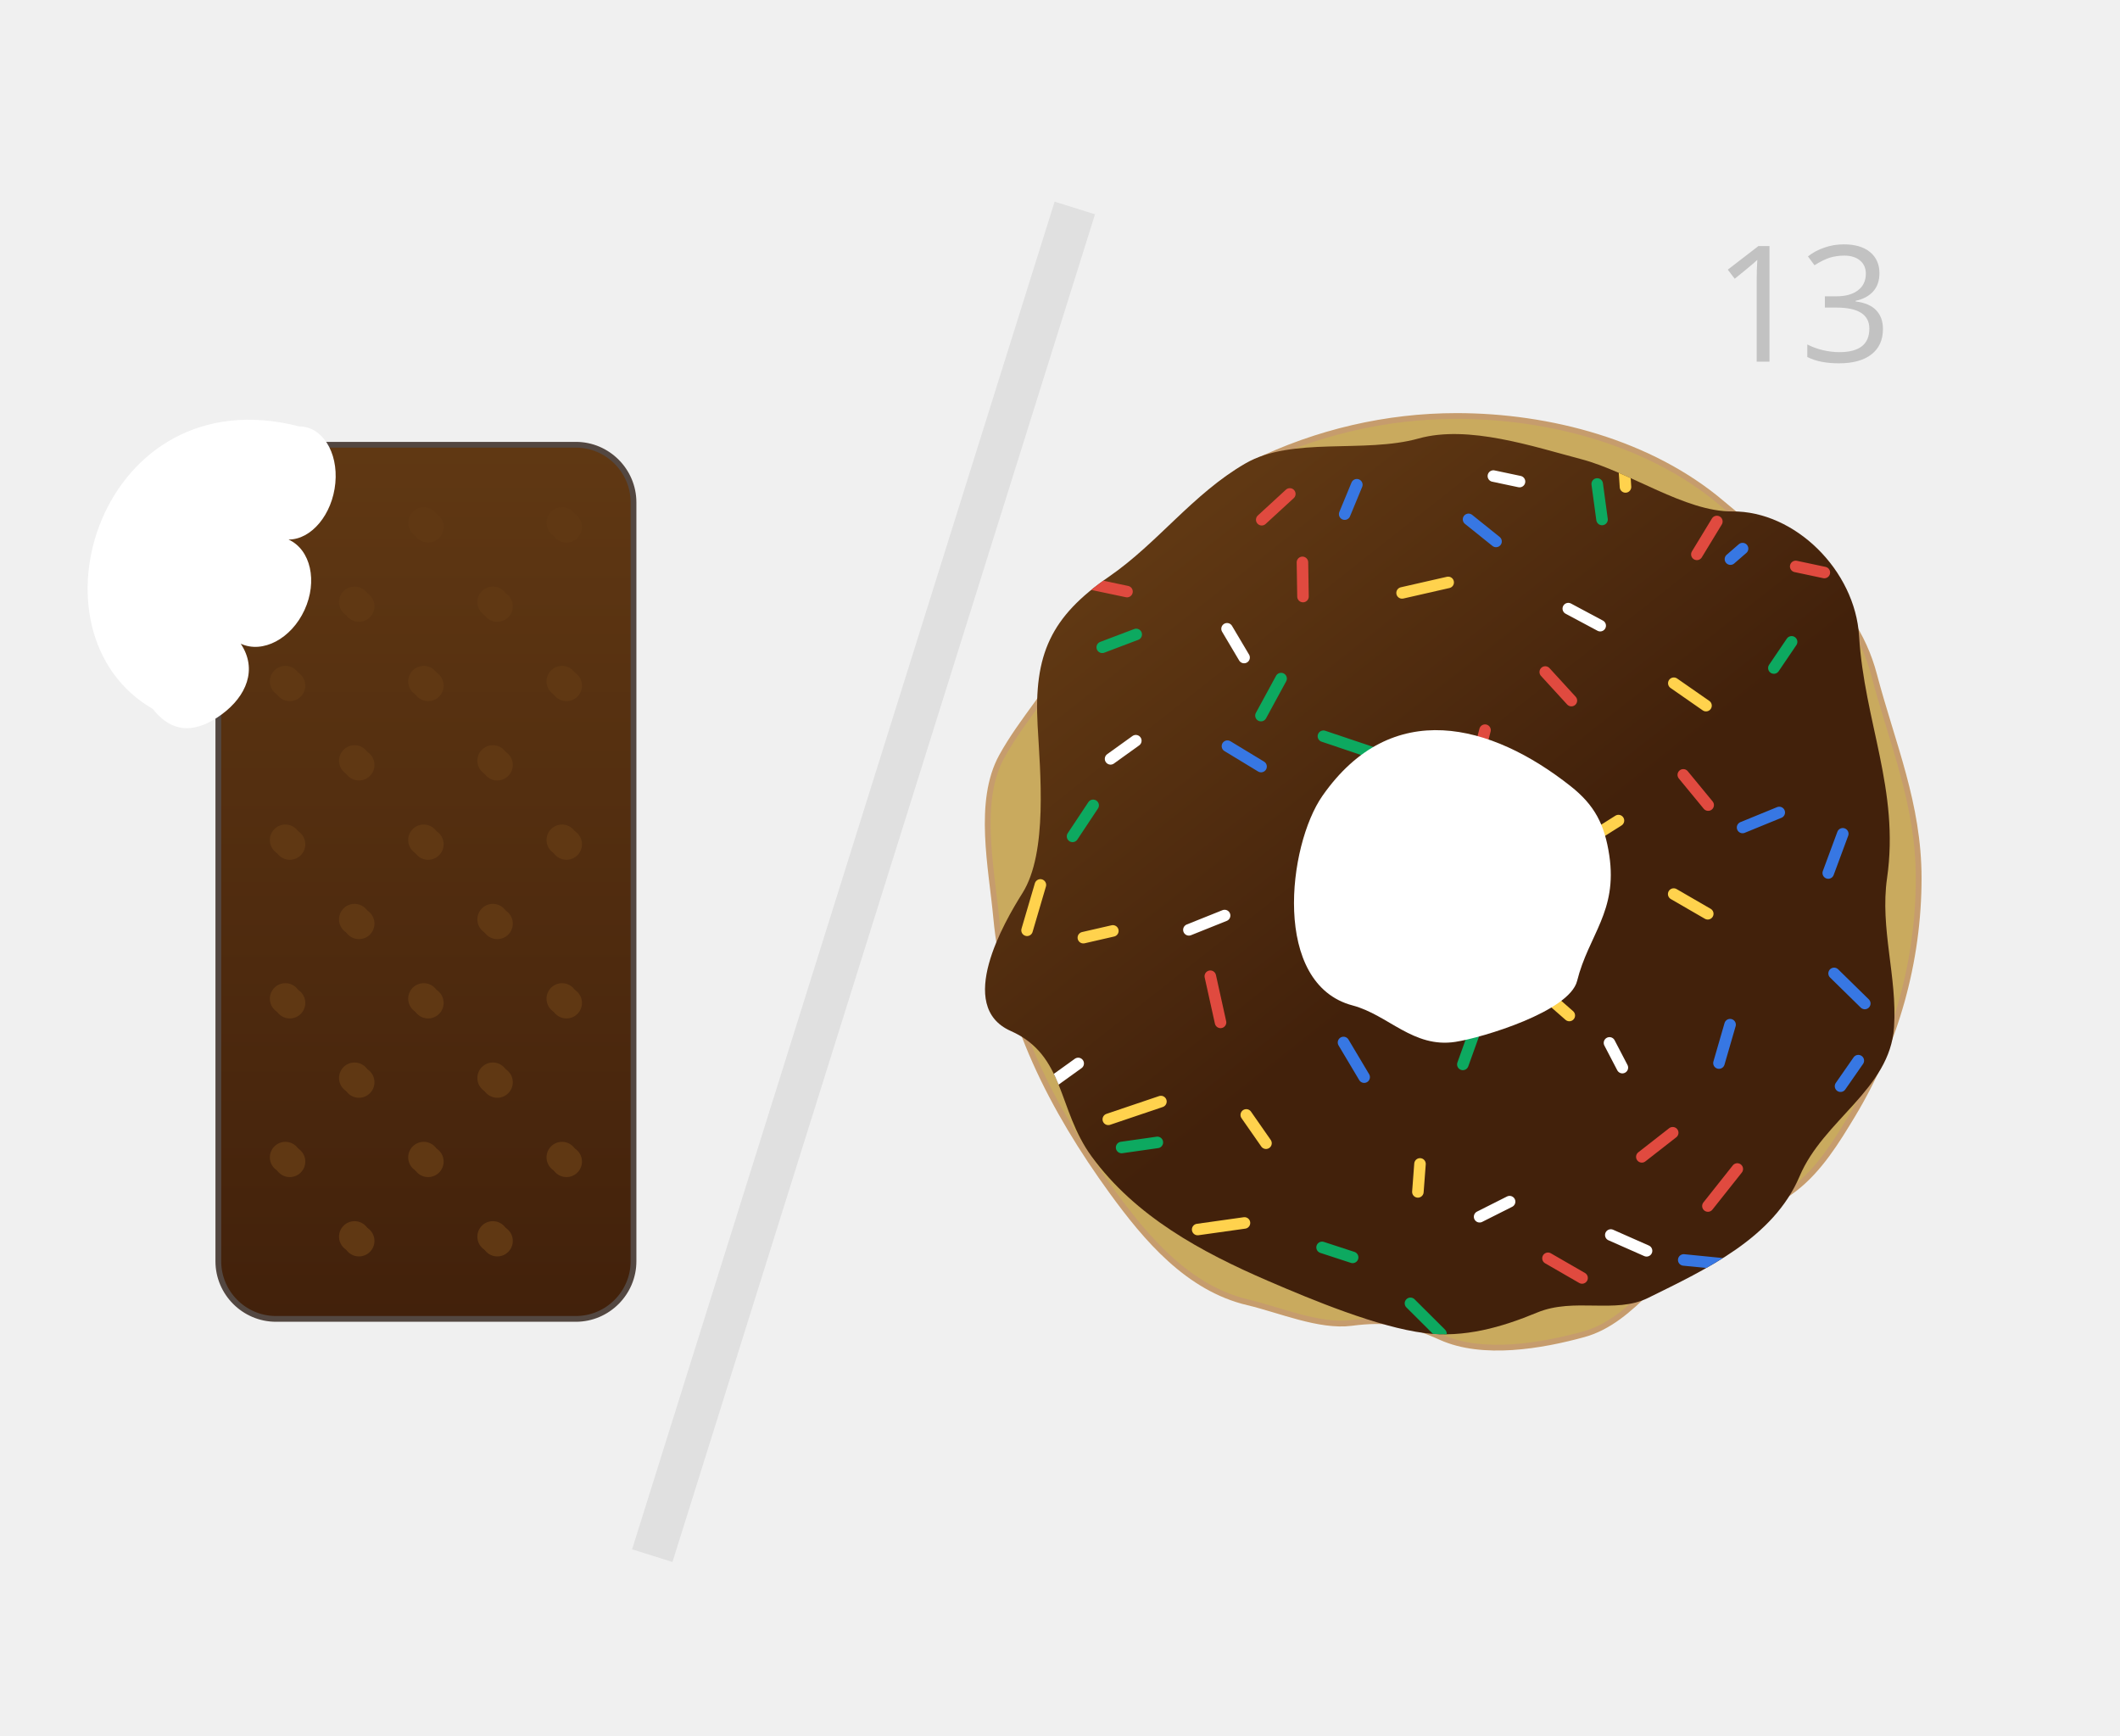
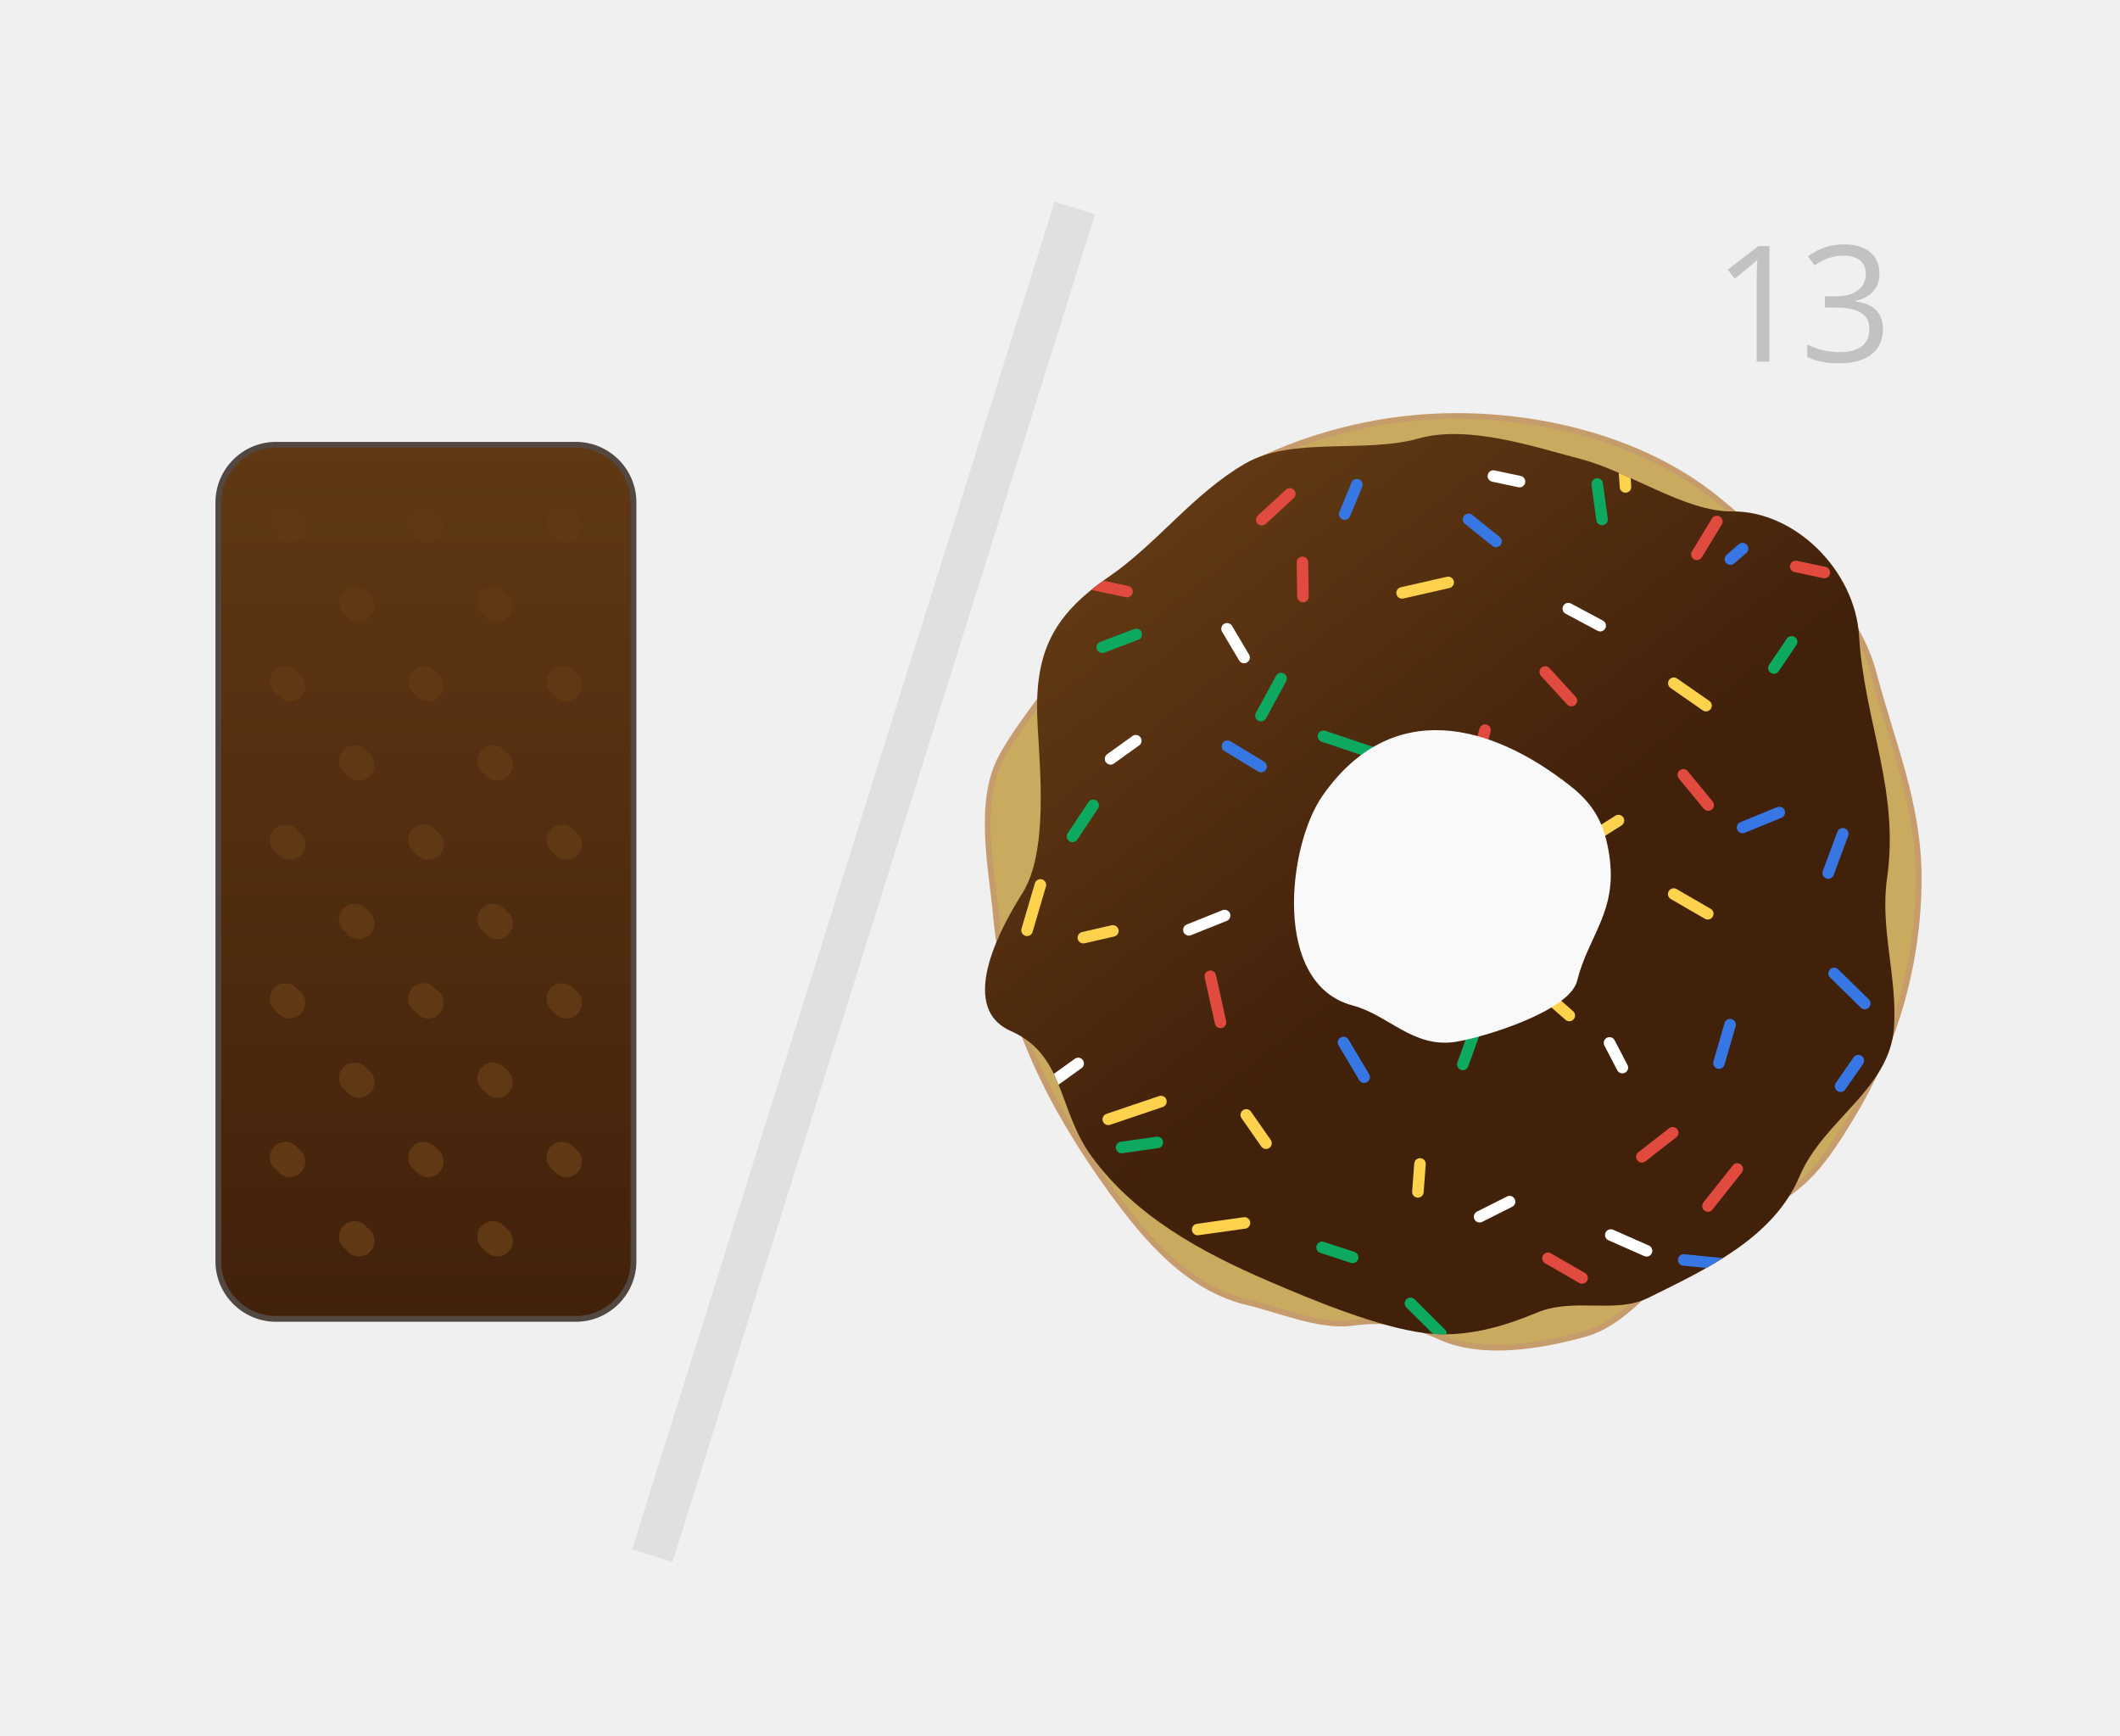
<svg xmlns="http://www.w3.org/2000/svg" xmlns:xlink="http://www.w3.org/1999/xlink" version="1.1" id="sandwich-and-donut" x="0px" y="0px" width="367.86px" height="301.16px" viewBox="0 0 367.86 301.16" enable-background="new 0 0 367.86 301.16" xml:space="preserve">
-   <g id="letter-o_1_">
-     <path id="donut-bottom" fill="#C9AA5E" stroke="#C69C6D" stroke-miterlimit="10" d="M332.926,152.368   c0,14.452-3.986,28.66-11.436,41.021c-2.793,4.635-5.77,9.501-10.103,12.856c-4.539,3.514-10.237,5.188-15.072,8.25   c-7.38,4.675-12.802,14.617-21.491,17.006c-7.377,2.027-17.529,3.771-24.775,0.517c-5.798-2.604-9.39-3.287-15.566-2.481   c-5.518,0.72-12.473-2.281-17.93-3.567c-10.371-2.445-17.629-11.011-23.615-19.253c-10.242-14.103-18.475-29.979-20.09-47.579   c-0.783-8.523-3.329-20.068,0.973-27.887c3.553-6.456,8.676-11.66,12-18.403c3.006-6.099,6.57-10.441,11.604-15.063   c6.373-5.852,12.188-13.589,20.113-17.452c10.924-5.325,23.039-8.157,35.194-8.157c16.093,0,33.714,4.626,46.148,15.227   c10.613,9.048,22.536,15.382,26.317,29.702C328.395,129.214,332.926,139.475,332.926,152.368z" />
+   <rect id="slash-1" x="146.165" y="30.472" transform="matrix(0.9542 0.2992 -0.2992 0.9542 52.6458 -37.8244)" fill="#E0E0E0" width="7.343" height="245.055" />
+   <text transform="matrix(1 0 0 1 297.2271 62.7559)" fill="#C2C2C2" font-family="'OpenSans'" font-size="28.114" letter-spacing="-1">13</text>
+   <g id="letter-o">
+     <path id="donut-bottom" fill="#C9AA5E" stroke="#C69C6D" stroke-miterlimit="10" d="M332.926,152.368       c0,14.452-3.986,28.66-11.436,41.021c-2.793,4.635-5.77,9.501-10.103,12.856c-4.539,3.514-10.237,5.188-15.072,8.25       c-7.38,4.675-12.802,14.617-21.491,17.006c-7.377,2.027-17.529,3.771-24.775,0.517c-5.798-2.604-9.39-3.287-15.566-2.481       c-5.518,0.72-12.473-2.281-17.93-3.567c-10.371-2.445-17.629-11.011-23.615-19.253c-10.242-14.103-18.475-29.979-20.09-47.579       c-0.783-8.523-3.329-20.068,0.973-27.887c3.553-6.456,8.676-11.66,12-18.403c3.006-6.099,6.57-10.441,11.604-15.063       c6.373-5.852,12.188-13.589,20.113-17.452c10.924-5.325,23.039-8.157,35.194-8.157c16.093,0,33.714,4.626,46.148,15.227       c10.613,9.048,22.536,15.382,26.317,29.702C328.395,129.214,332.926,139.475,332.926,152.368z" />
    <g id="donut-top">
      <linearGradient id="SVGID_1_" gradientUnits="userSpaceOnUse" x1="304.606" y1="213.913" x2="206.796" y2="90.046">
        <stop offset="0.464" style="stop-color:#42210B" />
        <stop offset="1" style="stop-color:#603813" />
      </linearGradient>
-       <path fill="url(#SVGID_1_)" d="M327.442,152.334c-1.262,8.8,1.789,17.133,1.209,25.89c-0.713,10.775-12.252,16.082-16.378,25.848    c-4.544,10.753-16.202,16.143-26.313,21.13c-5.695,2.809-12.816-0.133-19.241,2.533c-6.229,2.585-12.657,4.413-19.476,3.564    c-8.129-1.012-19.621-5.784-27.195-9.051c-11.607-5.006-23.037-11.208-30.623-21.581c-5.979-8.176-4.541-17.57-14.051-21.793    c-9.63-4.276-1.123-18.896,2.041-23.92c4.43-7.035,3.071-21.037,2.631-29.085c-0.676-12.317,2.27-18.833,12.395-25.822    c8.521-5.882,14.488-14.313,23.647-19.63c8.144-4.727,20.597-1.693,30.072-4.339c8.616-2.405,19.901,1.404,28.214,3.59    c8.369,2.2,18.047,9.142,26.201,9.067c10.892-0.1,21.32,10.233,22.012,21.619C323.487,125.201,329.631,137.084,327.442,152.334    C327.293,153.373,327.951,148.79,327.442,152.334z" />
-       <g>
-         <defs>
-           <path id="SVGID_2_" d="M327.442,152.334c-1.262,8.8,1.789,17.133,1.209,25.89c-0.713,10.775-12.252,16.082-16.378,25.848      c-4.544,10.753-16.202,16.143-26.313,21.13c-5.695,2.809-12.816-0.133-19.241,2.533c-6.229,2.585-12.657,4.413-19.476,3.564      c-8.129-1.012-19.621-5.784-27.195-9.051c-11.607-5.006-23.037-11.208-30.623-21.581c-5.979-8.176-4.541-17.57-14.051-21.793      c-9.63-4.276-1.123-18.896,2.041-23.92c4.43-7.035,3.071-21.037,2.631-29.085c-0.676-12.317,2.27-18.833,12.395-25.822      c8.521-5.882,14.488-14.313,23.647-19.63c8.144-4.727,20.597-1.693,30.072-4.339c8.616-2.405,19.901,1.404,28.214,3.59      c8.369,2.2,18.047,9.142,26.201,9.067c10.892-0.1,21.32,10.233,22.012,21.619C323.487,125.201,329.631,137.084,327.442,152.334      C327.293,153.373,327.951,148.79,327.442,152.334z" />
-         </defs>
-         <clipPath id="SVGID_3_">
-           <use xlink:href="#SVGID_2_" overflow="visible" />
-         </clipPath>
-         <g id="sprinkles" clip-path="url(#SVGID_3_)">
-           <line fill="none" stroke="#3777E3" stroke-width="2" stroke-linecap="round" stroke-linejoin="round" stroke-miterlimit="10" x1="236.708" y1="186.889" x2="233.125" y2="180.874" />
-           <line fill="none" stroke="#3777E3" stroke-width="2" stroke-linecap="round" stroke-linejoin="round" stroke-miterlimit="10" x1="302.368" y1="143.572" x2="308.735" y2="140.967" />
-           <line fill="none" stroke="#3777E3" stroke-width="2" stroke-linecap="round" stroke-linejoin="round" stroke-miterlimit="10" x1="235.436" y1="84.104" x2="233.327" y2="89.204" />
-           <line fill="none" stroke="#3777E3" stroke-width="2" stroke-linecap="round" stroke-linejoin="round" stroke-miterlimit="10" x1="254.82" y1="90.11" x2="259.591" y2="93.941" />
-           <line fill="none" stroke="#E04A3F" stroke-width="2" stroke-linecap="round" stroke-linejoin="round" stroke-miterlimit="10" x1="187.53" y1="100.95" x2="195.556" y2="102.641" />
-           <line fill="none" stroke="#E04A3F" stroke-width="2" stroke-linecap="round" stroke-linejoin="round" stroke-miterlimit="10" x1="223.806" y1="85.698" x2="218.933" y2="90.175" />
-           <line fill="none" stroke="#E04A3F" stroke-width="2" stroke-linecap="round" stroke-linejoin="round" stroke-miterlimit="10" x1="254.82" y1="137.732" x2="257.679" y2="126.685" />
-           <line fill="none" stroke="#E04A3F" stroke-width="2" stroke-linecap="round" stroke-linejoin="round" stroke-miterlimit="10" x1="226.093" y1="103.504" x2="225.999" y2="97.574" />
-           <line fill="none" stroke="#FFD24D" stroke-width="2" stroke-linecap="round" stroke-linejoin="round" stroke-miterlimit="10" x1="290.418" y1="155.123" x2="296.329" y2="158.544" />
-           <line fill="none" stroke="#FFD24D" stroke-width="2" stroke-linecap="round" stroke-linejoin="round" stroke-miterlimit="10" x1="180.528" y1="153.538" x2="178.213" y2="161.409" />
-           <line fill="none" stroke="#FFD24D" stroke-width="2" stroke-linecap="round" stroke-linejoin="round" stroke-miterlimit="10" x1="193.1" y1="161.515" x2="187.981" y2="162.69" />
-           <line fill="none" stroke="#FFD24D" stroke-width="2" stroke-linecap="round" stroke-linejoin="round" stroke-miterlimit="10" x1="246.03" y1="206.799" x2="246.397" y2="201.944" />
-           <line fill="none" stroke="#0DA960" stroke-width="2" stroke-linecap="round" stroke-linejoin="round" stroke-miterlimit="10" x1="222.295" y1="117.737" x2="218.801" y2="124.159" />
-           <line fill="none" stroke="#0DA960" stroke-width="2" stroke-linecap="round" stroke-linejoin="round" stroke-miterlimit="10" x1="197.155" y1="110.077" x2="191.261" y2="112.308" />
-           <line fill="none" stroke="#0DA960" stroke-width="2" stroke-linecap="round" stroke-linejoin="round" stroke-miterlimit="10" x1="233.381" y1="147.249" x2="228.346" y2="151.261" />
-           <line fill="none" stroke="#0DA960" stroke-width="2" stroke-linecap="round" stroke-linejoin="round" stroke-miterlimit="10" x1="255.783" y1="179.252" x2="253.831" y2="184.68" />
-           <line fill="none" stroke="#3777E3" stroke-width="2" stroke-linecap="round" stroke-linejoin="round" stroke-miterlimit="10" x1="318.25" y1="168.89" x2="323.575" y2="174.11" />
-           <line fill="none" stroke="#3777E3" stroke-width="2" stroke-linecap="round" stroke-linejoin="round" stroke-miterlimit="10" x1="319.756" y1="144.667" x2="317.236" y2="151.472" />
-           <line fill="none" stroke="#3777E3" stroke-width="2" stroke-linecap="round" stroke-linejoin="round" stroke-miterlimit="10" x1="300.321" y1="219.419" x2="292.159" y2="218.606" />
-           <line fill="none" stroke="#3777E3" stroke-width="2" stroke-linecap="round" stroke-linejoin="round" stroke-miterlimit="10" x1="300.202" y1="177.783" x2="298.272" y2="184.447" />
-           <line fill="none" stroke="#E04A3F" stroke-width="2" stroke-linecap="round" stroke-linejoin="round" stroke-miterlimit="10" x1="210.012" y1="169.38" x2="211.786" y2="177.389" />
-           <line fill="none" stroke="#E04A3F" stroke-width="2" stroke-linecap="round" stroke-linejoin="round" stroke-miterlimit="10" x1="274.519" y1="221.731" x2="268.604" y2="218.319" />
-           <line fill="none" stroke="#E04A3F" stroke-width="2" stroke-linecap="round" stroke-linejoin="round" stroke-miterlimit="10" x1="296.356" y1="209.251" x2="301.454" y2="202.824" />
-           <line fill="none" stroke="#E04A3F" stroke-width="2" stroke-linecap="round" stroke-linejoin="round" stroke-miterlimit="10" x1="284.889" y1="200.719" x2="290.246" y2="196.537" />
-           <line fill="none" stroke="#FFD24D" stroke-width="2" stroke-linecap="round" stroke-linejoin="round" stroke-miterlimit="10" x1="281.47" y1="75.581" x2="282.053" y2="84.484" />
-           <line fill="none" stroke="#FFD24D" stroke-width="2" stroke-linecap="round" stroke-linejoin="round" stroke-miterlimit="10" x1="215.94" y1="212.185" x2="207.817" y2="213.327" />
-           <line fill="none" stroke="#FFD24D" stroke-width="2" stroke-linecap="round" stroke-linejoin="round" stroke-miterlimit="10" x1="219.674" y1="198.352" x2="216.25" y2="193.442" />
-           <line fill="none" stroke="#FFD24D" stroke-width="2" stroke-linecap="round" stroke-linejoin="round" stroke-miterlimit="10" x1="290.438" y1="118.543" x2="296.026" y2="122.431" />
-           <line fill="none" stroke="#FFD24D" stroke-width="2" stroke-linecap="round" stroke-linejoin="round" stroke-miterlimit="10" x1="272.303" y1="176.193" x2="261.69" y2="166.896" />
-           <line fill="none" stroke="#FFD24D" stroke-width="2" stroke-linecap="round" stroke-linejoin="round" stroke-miterlimit="10" x1="265.39" y1="152.12" x2="280.834" y2="142.374" />
-           <line fill="none" stroke="#FFD24D" stroke-width="2" stroke-linecap="round" stroke-linejoin="round" stroke-miterlimit="10" x1="243.287" y1="102.872" x2="251.286" y2="101.05" />
-           <line fill="none" stroke="#FFD24D" stroke-width="2" stroke-linecap="round" stroke-linejoin="round" stroke-miterlimit="10" x1="192.31" y1="194.209" x2="201.442" y2="191.122" />
-           <line fill="none" stroke="#0DA960" stroke-width="2" stroke-linecap="round" stroke-linejoin="round" stroke-miterlimit="10" x1="200.822" y1="198.212" x2="194.621" y2="199.095" />
-           <line fill="none" stroke="#0DA960" stroke-width="2" stroke-linecap="round" stroke-linejoin="round" stroke-miterlimit="10" x1="250.032" y1="231.403" x2="244.741" y2="226.134" />
-           <line fill="none" stroke="#0DA960" stroke-width="2" stroke-linecap="round" stroke-linejoin="round" stroke-miterlimit="10" x1="234.708" y1="218.161" x2="229.405" y2="216.427" />
-           <line fill="none" stroke="#0DA960" stroke-width="2" stroke-linecap="round" stroke-linejoin="round" stroke-miterlimit="10" x1="238.889" y1="130.852" x2="229.638" y2="127.739" />
-           <line fill="none" stroke="#3777E3" stroke-width="2" stroke-linecap="round" stroke-linejoin="round" stroke-miterlimit="10" x1="212.985" y1="129.46" x2="218.819" y2="133.001" />
-           <line fill="none" stroke="#3777E3" stroke-width="2" stroke-linecap="round" stroke-linejoin="round" stroke-miterlimit="10" x1="322.452" y1="184.026" x2="319.368" y2="188.46" />
-           <line fill="none" stroke="#E04A3F" stroke-width="2" stroke-linecap="round" stroke-linejoin="round" stroke-miterlimit="10" x1="316.559" y1="99.335" x2="311.59" y2="98.28" />
-           <line fill="none" stroke="#E04A3F" stroke-width="2" stroke-linecap="round" stroke-linejoin="round" stroke-miterlimit="10" x1="294.439" y1="96.184" x2="297.907" y2="90.481" />
-           <line fill="none" stroke="#E04A3F" stroke-width="2" stroke-linecap="round" stroke-linejoin="round" stroke-miterlimit="10" x1="268.129" y1="116.598" x2="272.665" y2="121.556" />
-           <line fill="none" stroke="#FFFFFF" stroke-width="2" stroke-linecap="round" stroke-linejoin="round" stroke-miterlimit="10" x1="272.129" y1="105.598" x2="277.665" y2="108.556" />
-           <line fill="none" stroke="#FFFFFF" stroke-width="2" stroke-linecap="round" stroke-linejoin="round" stroke-miterlimit="10" x1="259.129" y1="82.598" x2="263.665" y2="83.556" />
-           <line fill="none" stroke="#FFFFFF" stroke-width="2" stroke-linecap="round" stroke-linejoin="round" stroke-miterlimit="10" x1="215.873" y1="114.082" x2="212.917" y2="109.097" />
-           <line fill="none" stroke="#FFFFFF" stroke-width="2" stroke-linecap="round" stroke-linejoin="round" stroke-miterlimit="10" x1="192.704" y1="131.664" x2="197.086" y2="128.515" />
-           <line fill="none" stroke="#FFFFFF" stroke-width="2" stroke-linecap="round" stroke-linejoin="round" stroke-miterlimit="10" x1="182.704" y1="187.664" x2="187.086" y2="184.515" />
-           <line fill="none" stroke="#FFFFFF" stroke-width="2" stroke-linecap="round" stroke-linejoin="round" stroke-miterlimit="10" x1="212.493" y1="158.849" x2="206.295" y2="161.332" />
-           <line fill="none" stroke="#FFFFFF" stroke-width="2" stroke-linecap="round" stroke-linejoin="round" stroke-miterlimit="10" x1="279.276" y1="180.946" x2="281.512" y2="185.235" />
-           <line fill="none" stroke="#FFFFFF" stroke-width="2" stroke-linecap="round" stroke-linejoin="round" stroke-miterlimit="10" x1="279.503" y1="214.279" x2="285.709" y2="217.021" />
-           <line fill="none" stroke="#FFFFFF" stroke-width="2" stroke-linecap="round" stroke-linejoin="round" stroke-miterlimit="10" x1="261.945" y1="208.49" x2="256.739" y2="211.111" />
-           <line fill="none" stroke="#E04A3F" stroke-width="2" stroke-linecap="round" stroke-linejoin="round" stroke-miterlimit="10" x1="292.083" y1="134.442" x2="296.401" y2="139.687" />
-           <line fill="none" stroke="#3777E3" stroke-width="2" stroke-linecap="round" stroke-linejoin="round" stroke-miterlimit="10" x1="300.264" y1="97.011" x2="302.368" y2="95.184" />
-           <line fill="none" stroke="#0DA960" stroke-width="2" stroke-linecap="round" stroke-linejoin="round" stroke-miterlimit="10" x1="307.8" y1="115.904" x2="310.877" y2="111.364" />
-           <line fill="none" stroke="#0DA960" stroke-width="2" stroke-linecap="round" stroke-linejoin="round" stroke-miterlimit="10" x1="186.106" y1="145.114" x2="189.682" y2="139.732" />
-           <line fill="none" stroke="#0DA960" stroke-width="2" stroke-linecap="round" stroke-linejoin="round" stroke-miterlimit="10" x1="277.983" y1="90.132" x2="277.147" y2="83.972" />
-         </g>
+       <path fill="url(#SVGID_1_)" d="M327.442,152.334c-1.262,8.8,1.789,17.133,1.209,25.89c-0.713,10.775-12.252,16.082-16.378,25.848         c-4.544,10.753-16.202,16.143-26.313,21.13c-5.695,2.809-12.816-0.133-19.241,2.533c-6.229,2.585-12.657,4.413-19.476,3.564         c-8.129-1.012-19.621-5.784-27.195-9.051c-11.607-5.006-23.037-11.208-30.623-21.581c-5.979-8.176-4.541-17.57-14.051-21.793         c-9.63-4.276-1.123-18.896,2.041-23.92c4.43-7.035,3.071-21.037,2.631-29.085c-0.676-12.317,2.27-18.833,12.395-25.822         c8.521-5.882,14.488-14.313,23.647-19.63c8.144-4.727,20.597-1.693,30.072-4.339c8.616-2.405,19.901,1.404,28.214,3.59         c8.369,2.2,18.047,9.142,26.201,9.067c10.892-0.1,21.32,10.233,22.012,21.619C323.487,125.201,329.631,137.084,327.442,152.334         C327.293,153.373,327.951,148.79,327.442,152.334z" />
+       <defs>
+         <path id="SVGID_2_" d="M327.442,152.334c-1.262,8.8,1.789,17.133,1.209,25.89c-0.713,10.775-12.252,16.082-16.378,25.848           c-4.544,10.753-16.202,16.143-26.313,21.13c-5.695,2.809-12.816-0.133-19.241,2.533c-6.229,2.585-12.657,4.413-19.476,3.564           c-8.129-1.012-19.621-5.784-27.195-9.051c-11.607-5.006-23.037-11.208-30.623-21.581c-5.979-8.176-4.541-17.57-14.051-21.793           c-9.63-4.276-1.123-18.896,2.041-23.92c4.43-7.035,3.071-21.037,2.631-29.085c-0.676-12.317,2.27-18.833,12.395-25.822           c8.521-5.882,14.488-14.313,23.647-19.63c8.144-4.727,20.597-1.693,30.072-4.339c8.616-2.405,19.901,1.404,28.214,3.59           c8.369,2.2,18.047,9.142,26.201,9.067c10.892-0.1,21.32,10.233,22.012,21.619C323.487,125.201,329.631,137.084,327.442,152.334           C327.293,153.373,327.951,148.79,327.442,152.334z" />
+       </defs>
+       <clipPath id="SVGID_3_">
+         <use xlink:href="#SVGID_2_" overflow="visible" />
+       </clipPath>
+       <g id="sprinkles" clip-path="url(#SVGID_3_)">
+         <line fill="none" stroke="#3777E3" stroke-width="2" stroke-linecap="round" stroke-linejoin="round" stroke-miterlimit="10" x1="236.708" y1="186.889" x2="233.125" y2="180.874" />
+         <line fill="none" stroke="#3777E3" stroke-width="2" stroke-linecap="round" stroke-linejoin="round" stroke-miterlimit="10" x1="302.368" y1="143.572" x2="308.735" y2="140.967" />
+         <line fill="none" stroke="#3777E3" stroke-width="2" stroke-linecap="round" stroke-linejoin="round" stroke-miterlimit="10" x1="235.436" y1="84.104" x2="233.327" y2="89.204" />
+         <line fill="none" stroke="#3777E3" stroke-width="2" stroke-linecap="round" stroke-linejoin="round" stroke-miterlimit="10" x1="254.82" y1="90.11" x2="259.591" y2="93.941" />
+         <line fill="none" stroke="#E04A3F" stroke-width="2" stroke-linecap="round" stroke-linejoin="round" stroke-miterlimit="10" x1="187.53" y1="100.95" x2="195.556" y2="102.641" />
+         <line fill="none" stroke="#E04A3F" stroke-width="2" stroke-linecap="round" stroke-linejoin="round" stroke-miterlimit="10" x1="223.806" y1="85.698" x2="218.933" y2="90.175" />
+         <line fill="none" stroke="#E04A3F" stroke-width="2" stroke-linecap="round" stroke-linejoin="round" stroke-miterlimit="10" x1="254.82" y1="137.732" x2="257.679" y2="126.685" />
+         <line fill="none" stroke="#E04A3F" stroke-width="2" stroke-linecap="round" stroke-linejoin="round" stroke-miterlimit="10" x1="226.093" y1="103.504" x2="225.999" y2="97.574" />
+         <line fill="none" stroke="#FFD24D" stroke-width="2" stroke-linecap="round" stroke-linejoin="round" stroke-miterlimit="10" x1="290.418" y1="155.123" x2="296.329" y2="158.544" />
+         <line fill="none" stroke="#FFD24D" stroke-width="2" stroke-linecap="round" stroke-linejoin="round" stroke-miterlimit="10" x1="180.528" y1="153.538" x2="178.213" y2="161.409" />
+         <line fill="none" stroke="#FFD24D" stroke-width="2" stroke-linecap="round" stroke-linejoin="round" stroke-miterlimit="10" x1="193.1" y1="161.515" x2="187.981" y2="162.69" />
+         <line fill="none" stroke="#FFD24D" stroke-width="2" stroke-linecap="round" stroke-linejoin="round" stroke-miterlimit="10" x1="246.03" y1="206.799" x2="246.397" y2="201.944" />
+         <line fill="none" stroke="#0DA960" stroke-width="2" stroke-linecap="round" stroke-linejoin="round" stroke-miterlimit="10" x1="222.295" y1="117.737" x2="218.801" y2="124.159" />
+         <line fill="none" stroke="#0DA960" stroke-width="2" stroke-linecap="round" stroke-linejoin="round" stroke-miterlimit="10" x1="197.155" y1="110.077" x2="191.261" y2="112.308" />
+         <line fill="none" stroke="#0DA960" stroke-width="2" stroke-linecap="round" stroke-linejoin="round" stroke-miterlimit="10" x1="233.381" y1="147.249" x2="228.346" y2="151.261" />
+         <line fill="none" stroke="#0DA960" stroke-width="2" stroke-linecap="round" stroke-linejoin="round" stroke-miterlimit="10" x1="255.783" y1="179.252" x2="253.831" y2="184.68" />
+         <line fill="none" stroke="#3777E3" stroke-width="2" stroke-linecap="round" stroke-linejoin="round" stroke-miterlimit="10" x1="318.25" y1="168.89" x2="323.575" y2="174.11" />
+         <line fill="none" stroke="#3777E3" stroke-width="2" stroke-linecap="round" stroke-linejoin="round" stroke-miterlimit="10" x1="319.756" y1="144.667" x2="317.236" y2="151.472" />
+         <line fill="none" stroke="#3777E3" stroke-width="2" stroke-linecap="round" stroke-linejoin="round" stroke-miterlimit="10" x1="300.321" y1="219.419" x2="292.159" y2="218.606" />
+         <line fill="none" stroke="#3777E3" stroke-width="2" stroke-linecap="round" stroke-linejoin="round" stroke-miterlimit="10" x1="300.202" y1="177.783" x2="298.272" y2="184.447" />
+         <line fill="none" stroke="#E04A3F" stroke-width="2" stroke-linecap="round" stroke-linejoin="round" stroke-miterlimit="10" x1="210.012" y1="169.38" x2="211.786" y2="177.389" />
+         <line fill="none" stroke="#E04A3F" stroke-width="2" stroke-linecap="round" stroke-linejoin="round" stroke-miterlimit="10" x1="274.519" y1="221.731" x2="268.604" y2="218.319" />
+         <line fill="none" stroke="#E04A3F" stroke-width="2" stroke-linecap="round" stroke-linejoin="round" stroke-miterlimit="10" x1="296.356" y1="209.251" x2="301.454" y2="202.824" />
+         <line fill="none" stroke="#E04A3F" stroke-width="2" stroke-linecap="round" stroke-linejoin="round" stroke-miterlimit="10" x1="284.889" y1="200.719" x2="290.246" y2="196.537" />
+         <line fill="none" stroke="#FFD24D" stroke-width="2" stroke-linecap="round" stroke-linejoin="round" stroke-miterlimit="10" x1="281.47" y1="75.581" x2="282.053" y2="84.484" />
+         <line fill="none" stroke="#FFD24D" stroke-width="2" stroke-linecap="round" stroke-linejoin="round" stroke-miterlimit="10" x1="215.94" y1="212.185" x2="207.817" y2="213.327" />
+         <line fill="none" stroke="#FFD24D" stroke-width="2" stroke-linecap="round" stroke-linejoin="round" stroke-miterlimit="10" x1="219.674" y1="198.352" x2="216.25" y2="193.442" />
+         <line fill="none" stroke="#FFD24D" stroke-width="2" stroke-linecap="round" stroke-linejoin="round" stroke-miterlimit="10" x1="290.438" y1="118.543" x2="296.026" y2="122.431" />
+         <line fill="none" stroke="#FFD24D" stroke-width="2" stroke-linecap="round" stroke-linejoin="round" stroke-miterlimit="10" x1="272.303" y1="176.193" x2="261.69" y2="166.896" />
+         <line fill="none" stroke="#FFD24D" stroke-width="2" stroke-linecap="round" stroke-linejoin="round" stroke-miterlimit="10" x1="265.39" y1="152.12" x2="280.834" y2="142.374" />
+         <line fill="none" stroke="#FFD24D" stroke-width="2" stroke-linecap="round" stroke-linejoin="round" stroke-miterlimit="10" x1="243.287" y1="102.872" x2="251.286" y2="101.05" />
+         <line fill="none" stroke="#FFD24D" stroke-width="2" stroke-linecap="round" stroke-linejoin="round" stroke-miterlimit="10" x1="192.31" y1="194.209" x2="201.442" y2="191.122" />
+         <line fill="none" stroke="#0DA960" stroke-width="2" stroke-linecap="round" stroke-linejoin="round" stroke-miterlimit="10" x1="200.822" y1="198.212" x2="194.621" y2="199.095" />
+         <line fill="none" stroke="#0DA960" stroke-width="2" stroke-linecap="round" stroke-linejoin="round" stroke-miterlimit="10" x1="250.032" y1="231.403" x2="244.741" y2="226.134" />
+         <line fill="none" stroke="#0DA960" stroke-width="2" stroke-linecap="round" stroke-linejoin="round" stroke-miterlimit="10" x1="234.708" y1="218.161" x2="229.405" y2="216.427" />
+         <line fill="none" stroke="#0DA960" stroke-width="2" stroke-linecap="round" stroke-linejoin="round" stroke-miterlimit="10" x1="238.889" y1="130.852" x2="229.638" y2="127.739" />
+         <line fill="none" stroke="#3777E3" stroke-width="2" stroke-linecap="round" stroke-linejoin="round" stroke-miterlimit="10" x1="212.985" y1="129.46" x2="218.819" y2="133.001" />
+         <line fill="none" stroke="#3777E3" stroke-width="2" stroke-linecap="round" stroke-linejoin="round" stroke-miterlimit="10" x1="322.452" y1="184.026" x2="319.368" y2="188.46" />
+         <line fill="none" stroke="#E04A3F" stroke-width="2" stroke-linecap="round" stroke-linejoin="round" stroke-miterlimit="10" x1="316.559" y1="99.335" x2="311.59" y2="98.28" />
+         <line fill="none" stroke="#E04A3F" stroke-width="2" stroke-linecap="round" stroke-linejoin="round" stroke-miterlimit="10" x1="294.439" y1="96.184" x2="297.907" y2="90.481" />
+         <line fill="none" stroke="#E04A3F" stroke-width="2" stroke-linecap="round" stroke-linejoin="round" stroke-miterlimit="10" x1="268.129" y1="116.598" x2="272.665" y2="121.556" />
+         <line fill="none" stroke="#FFFFFF" stroke-width="2" stroke-linecap="round" stroke-linejoin="round" stroke-miterlimit="10" x1="272.129" y1="105.598" x2="277.665" y2="108.556" />
+         <line fill="none" stroke="#FFFFFF" stroke-width="2" stroke-linecap="round" stroke-linejoin="round" stroke-miterlimit="10" x1="259.129" y1="82.598" x2="263.665" y2="83.556" />
+         <line fill="none" stroke="#FFFFFF" stroke-width="2" stroke-linecap="round" stroke-linejoin="round" stroke-miterlimit="10" x1="215.873" y1="114.082" x2="212.917" y2="109.097" />
+         <line fill="none" stroke="#FFFFFF" stroke-width="2" stroke-linecap="round" stroke-linejoin="round" stroke-miterlimit="10" x1="192.704" y1="131.664" x2="197.086" y2="128.515" />
+         <line fill="none" stroke="#FFFFFF" stroke-width="2" stroke-linecap="round" stroke-linejoin="round" stroke-miterlimit="10" x1="182.704" y1="187.664" x2="187.086" y2="184.515" />
+         <line fill="none" stroke="#FFFFFF" stroke-width="2" stroke-linecap="round" stroke-linejoin="round" stroke-miterlimit="10" x1="212.493" y1="158.849" x2="206.295" y2="161.332" />
+         <line fill="none" stroke="#FFFFFF" stroke-width="2" stroke-linecap="round" stroke-linejoin="round" stroke-miterlimit="10" x1="279.276" y1="180.946" x2="281.512" y2="185.235" />
+         <line fill="none" stroke="#FFFFFF" stroke-width="2" stroke-linecap="round" stroke-linejoin="round" stroke-miterlimit="10" x1="279.503" y1="214.279" x2="285.709" y2="217.021" />
+         <line fill="none" stroke="#FFFFFF" stroke-width="2" stroke-linecap="round" stroke-linejoin="round" stroke-miterlimit="10" x1="261.945" y1="208.49" x2="256.739" y2="211.111" />
+         <line fill="none" stroke="#E04A3F" stroke-width="2" stroke-linecap="round" stroke-linejoin="round" stroke-miterlimit="10" x1="292.083" y1="134.442" x2="296.401" y2="139.687" />
+         <line fill="none" stroke="#3777E3" stroke-width="2" stroke-linecap="round" stroke-linejoin="round" stroke-miterlimit="10" x1="300.264" y1="97.011" x2="302.368" y2="95.184" />
+         <line fill="none" stroke="#0DA960" stroke-width="2" stroke-linecap="round" stroke-linejoin="round" stroke-miterlimit="10" x1="307.8" y1="115.904" x2="310.877" y2="111.364" />
+         <line fill="none" stroke="#0DA960" stroke-width="2" stroke-linecap="round" stroke-linejoin="round" stroke-miterlimit="10" x1="186.106" y1="145.114" x2="189.682" y2="139.732" />
+         <line fill="none" stroke="#0DA960" stroke-width="2" stroke-linecap="round" stroke-linejoin="round" stroke-miterlimit="10" x1="277.983" y1="90.132" x2="277.147" y2="83.972" />
      </g>
    </g>
-     <path id="donut-hole" fill="#FFFFFF" d="M234.708,174.451c-14.034-3.705-11.282-27.733-5.227-36.387   c12.027-17.183,29.295-12.528,43.039-1.669c4.173,3.292,5.919,6.644,6.724,12.023c1.455,9.749-3.59,13.788-5.588,21.781   c-1.323,5.29-16.415,9.847-21.122,10.57C245.227,181.894,240.888,176.089,234.708,174.451   C233.749,174.198,235.75,174.728,234.708,174.451z" />
+     <path id="donut-hole" fill="#F9F9F9" d="M234.708,174.451c-14.034-3.705-11.282-27.733-5.227-36.387       c12.027-17.183,29.295-12.528,43.039-1.669c4.173,3.292,5.919,6.644,6.724,12.023c1.455,9.749-3.59,13.788-5.588,21.781       c-1.323,5.29-16.415,9.847-21.122,10.57C245.227,181.894,240.888,176.089,234.708,174.451       C233.749,174.198,235.75,174.728,234.708,174.451z" />
  </g>
-   <g id="letter-i_1_">
+   <g id="letter-i">
    <g id="sandwich-bar">
      <g id="bar">
        <linearGradient id="SVGID_4_" gradientUnits="userSpaceOnUse" x1="73.905" y1="77.167" x2="73.905" y2="228.833">
          <stop offset="0" style="stop-color:#603813" />
          <stop offset="1" style="stop-color:#42210B" />
        </linearGradient>
-         <path fill="url(#SVGID_4_)" d="M109.926,218.833c0,5.5-4.5,10-10,10H47.884c-5.5,0-10-4.5-10-10V87.167c0-5.5,4.5-10,10-10     h52.042c5.5,0,10,4.5,10,10V218.833z" />
-         <path fill="none" stroke="#534741" stroke-miterlimit="10" d="M109.926,218.833c0,5.5-4.5,10-10,10H47.884c-5.5,0-10-4.5-10-10     V87.167c0-5.5,4.5-10,10-10h52.042c5.5,0,10,4.5,10,10V218.833z" />
+         <path fill="url(#SVGID_4_)" d="M109.926,218.833c0,5.5-4.5,10-10,10H47.884c-5.5,0-10-4.5-10-10V87.167c0-5.5,4.5-10,10-10           h52.042c5.5,0,10,4.5,10,10V218.833z" />
+         <path fill="none" stroke="#534741" stroke-miterlimit="10" d="M109.926,218.833c0,5.5-4.5,10-10,10H47.884c-5.5,0-10-4.5-10-10           V87.167c0-5.5,4.5-10,10-10h52.042c5.5,0,10,4.5,10,10V218.833z" />
      </g>
      <circle fill="#603813" cx="50.284" cy="91.432" r="2.69" />
      <circle fill="#603813" cx="49.517" cy="90.696" r="2.69" />
      <circle fill="#603813" cx="74.289" cy="91.432" r="2.69" />
      <circle fill="#603813" cx="73.521" cy="90.696" r="2.69" />
      <circle fill="#603813" cx="98.293" cy="91.432" r="2.69" />
      <circle fill="#603813" cx="97.525" cy="90.696" r="2.69" />
      <circle fill="#603813" cx="62.286" cy="105.195" r="2.69" />
      <circle fill="#603813" cx="61.519" cy="104.46" r="2.69" />
      <circle fill="#603813" cx="86.291" cy="105.195" r="2.69" />
      <circle fill="#603813" cx="85.522" cy="104.46" r="2.69" />
      <circle fill="#603813" cx="50.284" cy="118.959" r="2.69" />
      <circle fill="#603813" cx="49.517" cy="118.224" r="2.69" />
      <circle fill="#603813" cx="74.289" cy="118.959" r="2.69" />
      <circle fill="#603813" cx="73.521" cy="118.224" r="2.69" />
      <circle fill="#603813" cx="98.293" cy="118.959" r="2.69" />
      <circle fill="#603813" cx="97.525" cy="118.224" r="2.69" />
      <circle fill="#603813" cx="62.286" cy="132.723" r="2.69" />
      <circle fill="#603813" cx="61.519" cy="131.987" r="2.69" />
      <circle fill="#603813" cx="86.291" cy="132.723" r="2.69" />
      <circle fill="#603813" cx="85.522" cy="131.987" r="2.69" />
      <circle fill="#603813" cx="50.284" cy="146.486" r="2.69" />
      <circle fill="#603813" cx="49.517" cy="145.75" r="2.69" />
      <circle fill="#603813" cx="74.289" cy="146.486" r="2.69" />
      <circle fill="#603813" cx="73.521" cy="145.75" r="2.69" />
      <circle fill="#603813" cx="98.293" cy="146.486" r="2.69" />
      <circle fill="#603813" cx="97.525" cy="145.75" r="2.69" />
      <circle fill="#603813" cx="62.286" cy="160.25" r="2.69" />
      <circle fill="#603813" cx="61.519" cy="159.514" r="2.69" />
      <circle fill="#603813" cx="86.291" cy="160.25" r="2.69" />
      <circle fill="#603813" cx="85.522" cy="159.514" r="2.69" />
      <circle fill="#603813" cx="50.284" cy="174.013" r="2.69" />
      <circle fill="#603813" cx="49.517" cy="173.277" r="2.69" />
      <circle fill="#603813" cx="74.289" cy="174.013" r="2.69" />
      <circle fill="#603813" cx="73.521" cy="173.277" r="2.69" />
      <circle fill="#603813" cx="98.293" cy="174.013" r="2.69" />
      <circle fill="#603813" cx="97.525" cy="173.277" r="2.69" />
      <circle fill="#603813" cx="62.286" cy="187.776" r="2.69" />
      <circle fill="#603813" cx="61.519" cy="187.041" r="2.69" />
      <circle fill="#603813" cx="86.291" cy="187.776" r="2.69" />
      <circle fill="#603813" cx="85.522" cy="187.041" r="2.69" />
      <circle fill="#603813" cx="50.284" cy="201.54" r="2.69" />
      <circle fill="#603813" cx="49.517" cy="200.805" r="2.69" />
      <circle fill="#603813" cx="74.289" cy="201.54" r="2.69" />
      <circle fill="#603813" cx="73.521" cy="200.805" r="2.69" />
      <circle fill="#603813" cx="98.293" cy="201.54" r="2.69" />
      <circle fill="#603813" cx="97.525" cy="200.805" r="2.69" />
      <circle fill="#603813" cx="62.286" cy="215.304" r="2.69" />
      <circle fill="#603813" cx="61.519" cy="214.568" r="2.69" />
      <circle fill="#603813" cx="86.291" cy="215.304" r="2.69" />
      <circle fill="#603813" cx="85.522" cy="214.568" r="2.69" />
    </g>
-     <path id="bite_1_" fill="#FFFFFF" d="M41.772,111.686c2.966,4.464,0.958,9.112-3.258,12.236c-4.217,3.121-8.423,3.636-12.013-0.925   c-22.984-13.303-9.095-57.868,25.411-49.015c3.976,0.013,6.785,4.417,6.276,9.838c-0.51,5.42-4.146,9.805-8.123,9.791l0.038,0.019   c3.81,1.759,5.033,7.229,2.732,12.215C50.536,110.832,45.583,113.447,41.772,111.686L41.772,111.686z" />
+     <path id="bite" opacity="0" fill="#F9F9F9" d="M41.772,111.686c2.966,4.464,0.958,9.112-3.258,12.236c-4.217,3.121-8.423,3.636-12.013-0.925       c-22.984-13.303-9.095-57.868,25.411-49.015c3.976,0.013,6.785,4.417,6.276,9.838c-0.51,5.42-4.146,9.805-8.123,9.791l0.038,0.019       c3.81,1.759,5.033,7.229,2.732,12.215C50.536,110.832,45.583,113.447,41.772,111.686L41.772,111.686z" />
  </g>
-   <rect id="slash_1_" x="146.165" y="30.472" transform="matrix(0.9542 0.2992 -0.2992 0.9542 52.6458 -37.8244)" fill="#E0E0E0" width="7.343" height="245.055" />
-   <text transform="matrix(1 0 0 1 297.2271 62.7559)" fill="#C2C2C2" font-family="'OpenSans'" font-size="28.114" letter-spacing="-1">13</text>
</svg>
